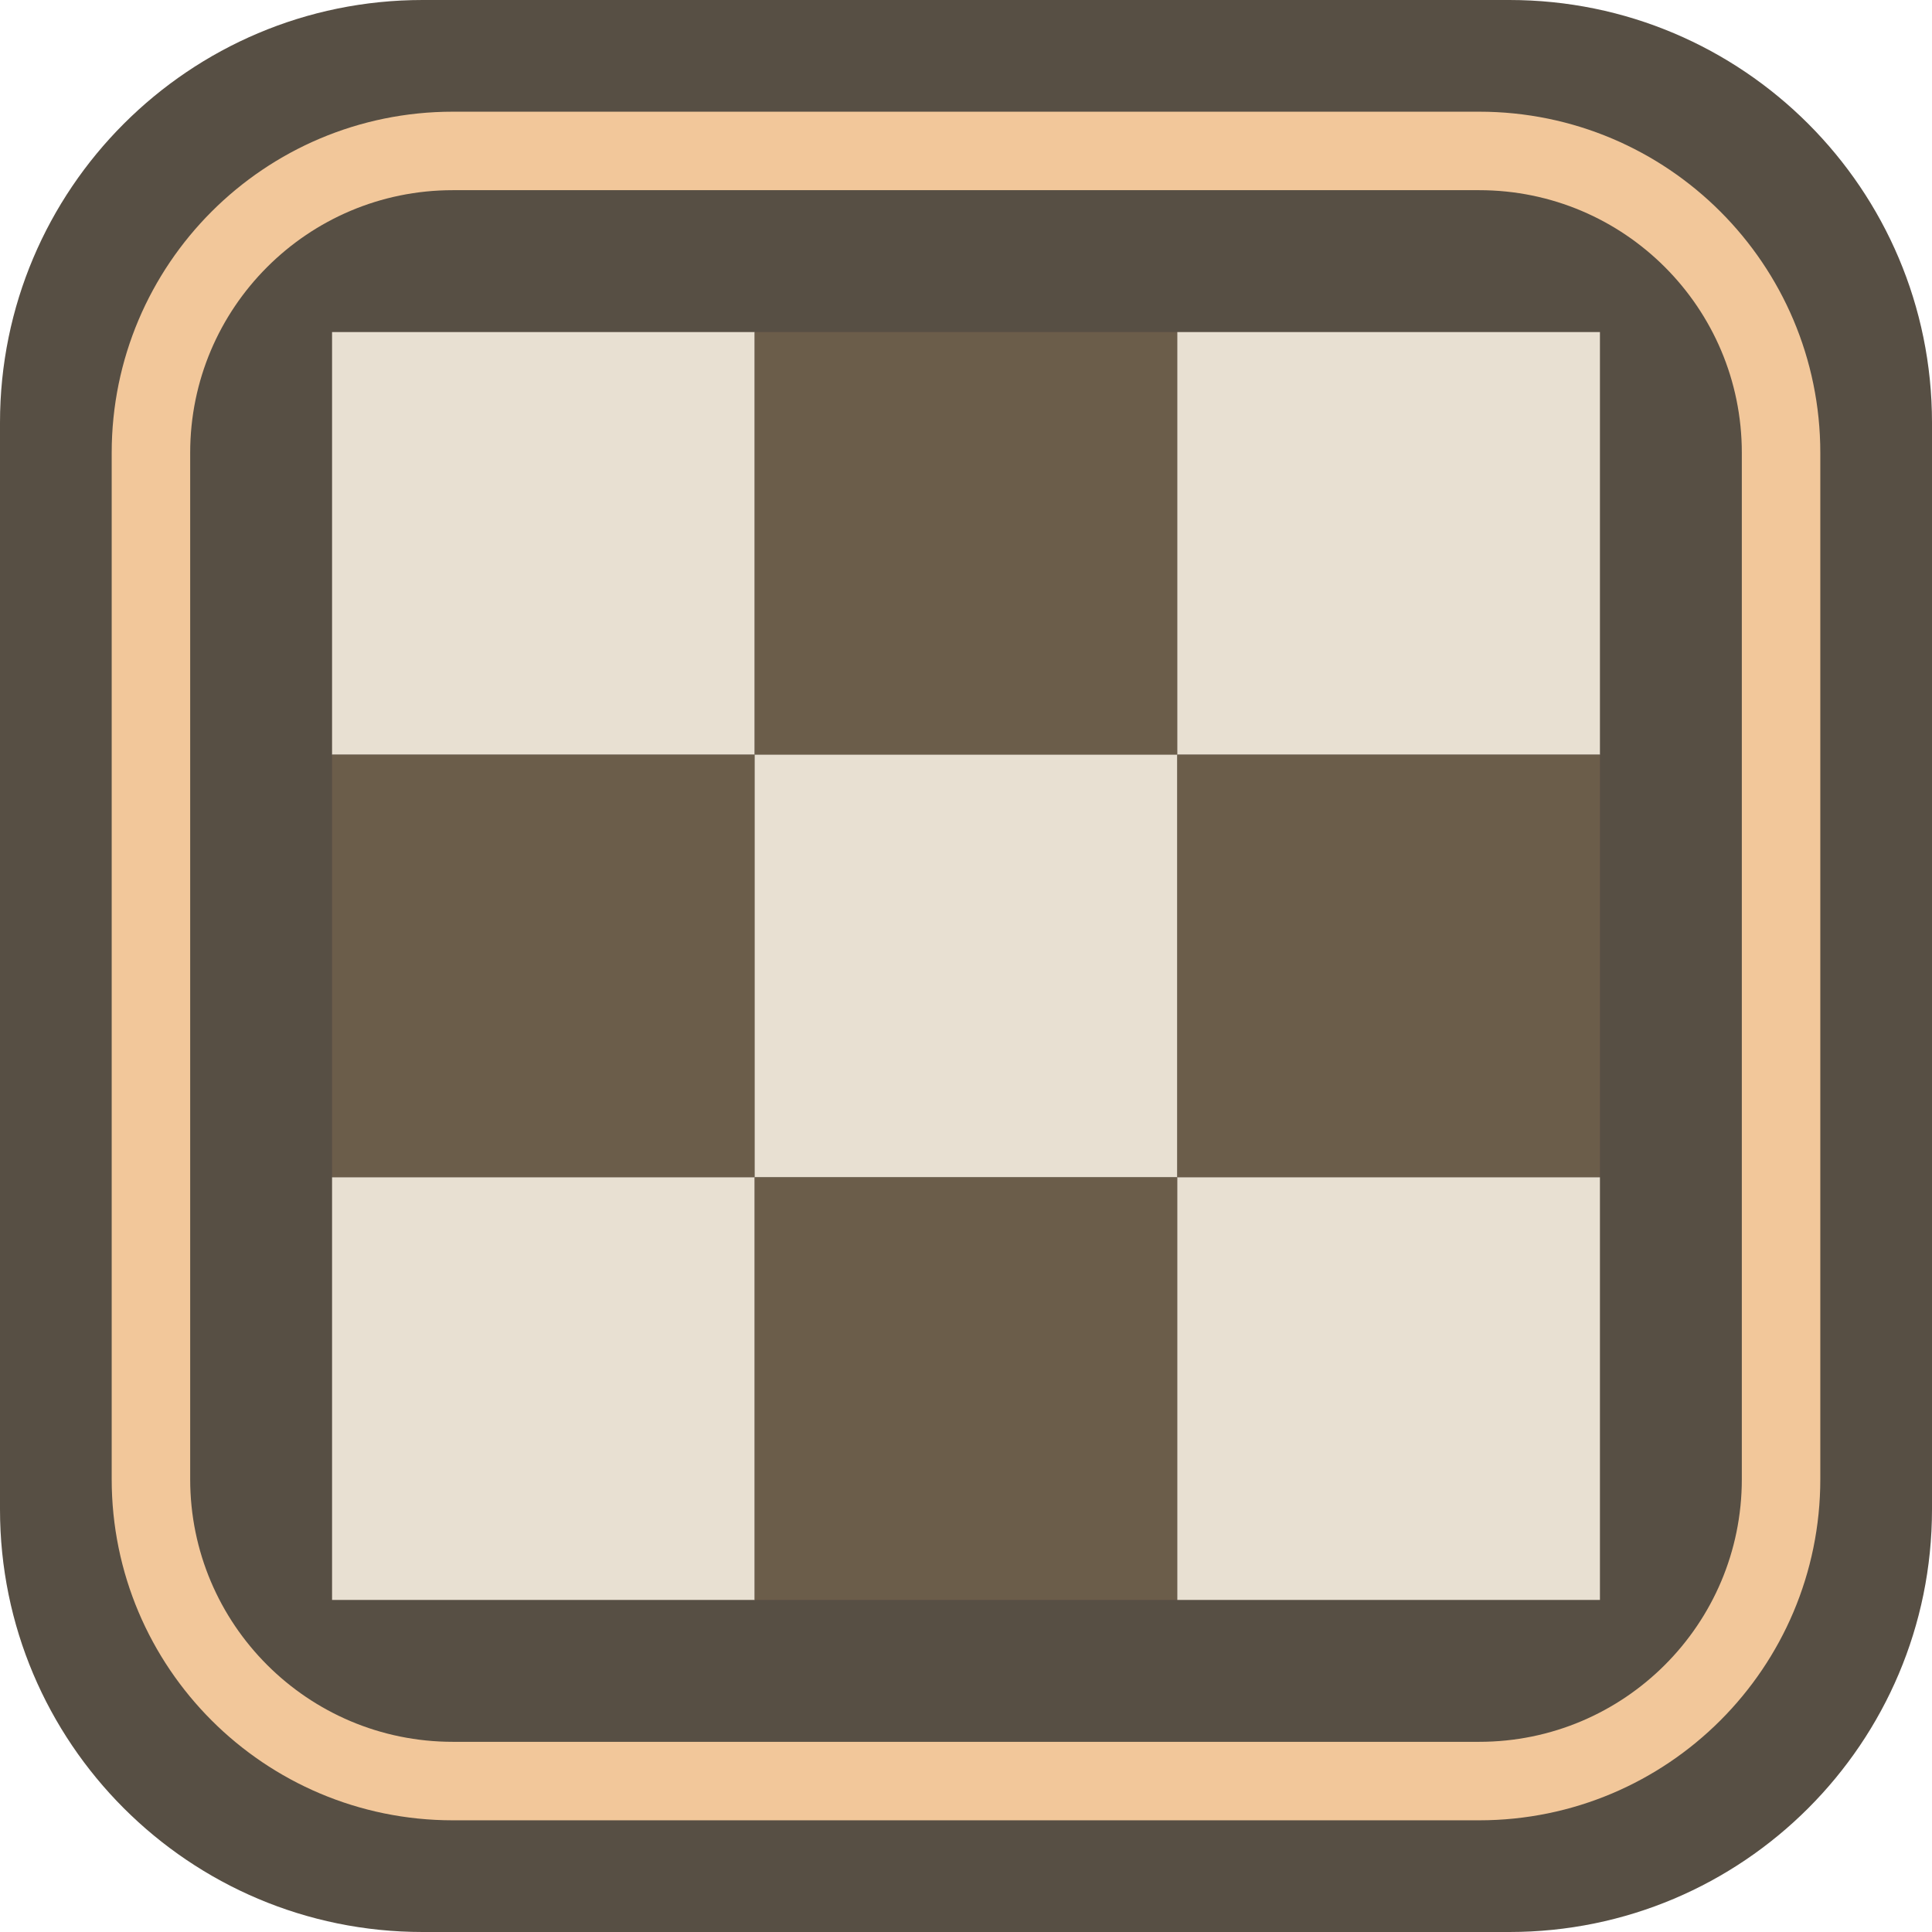
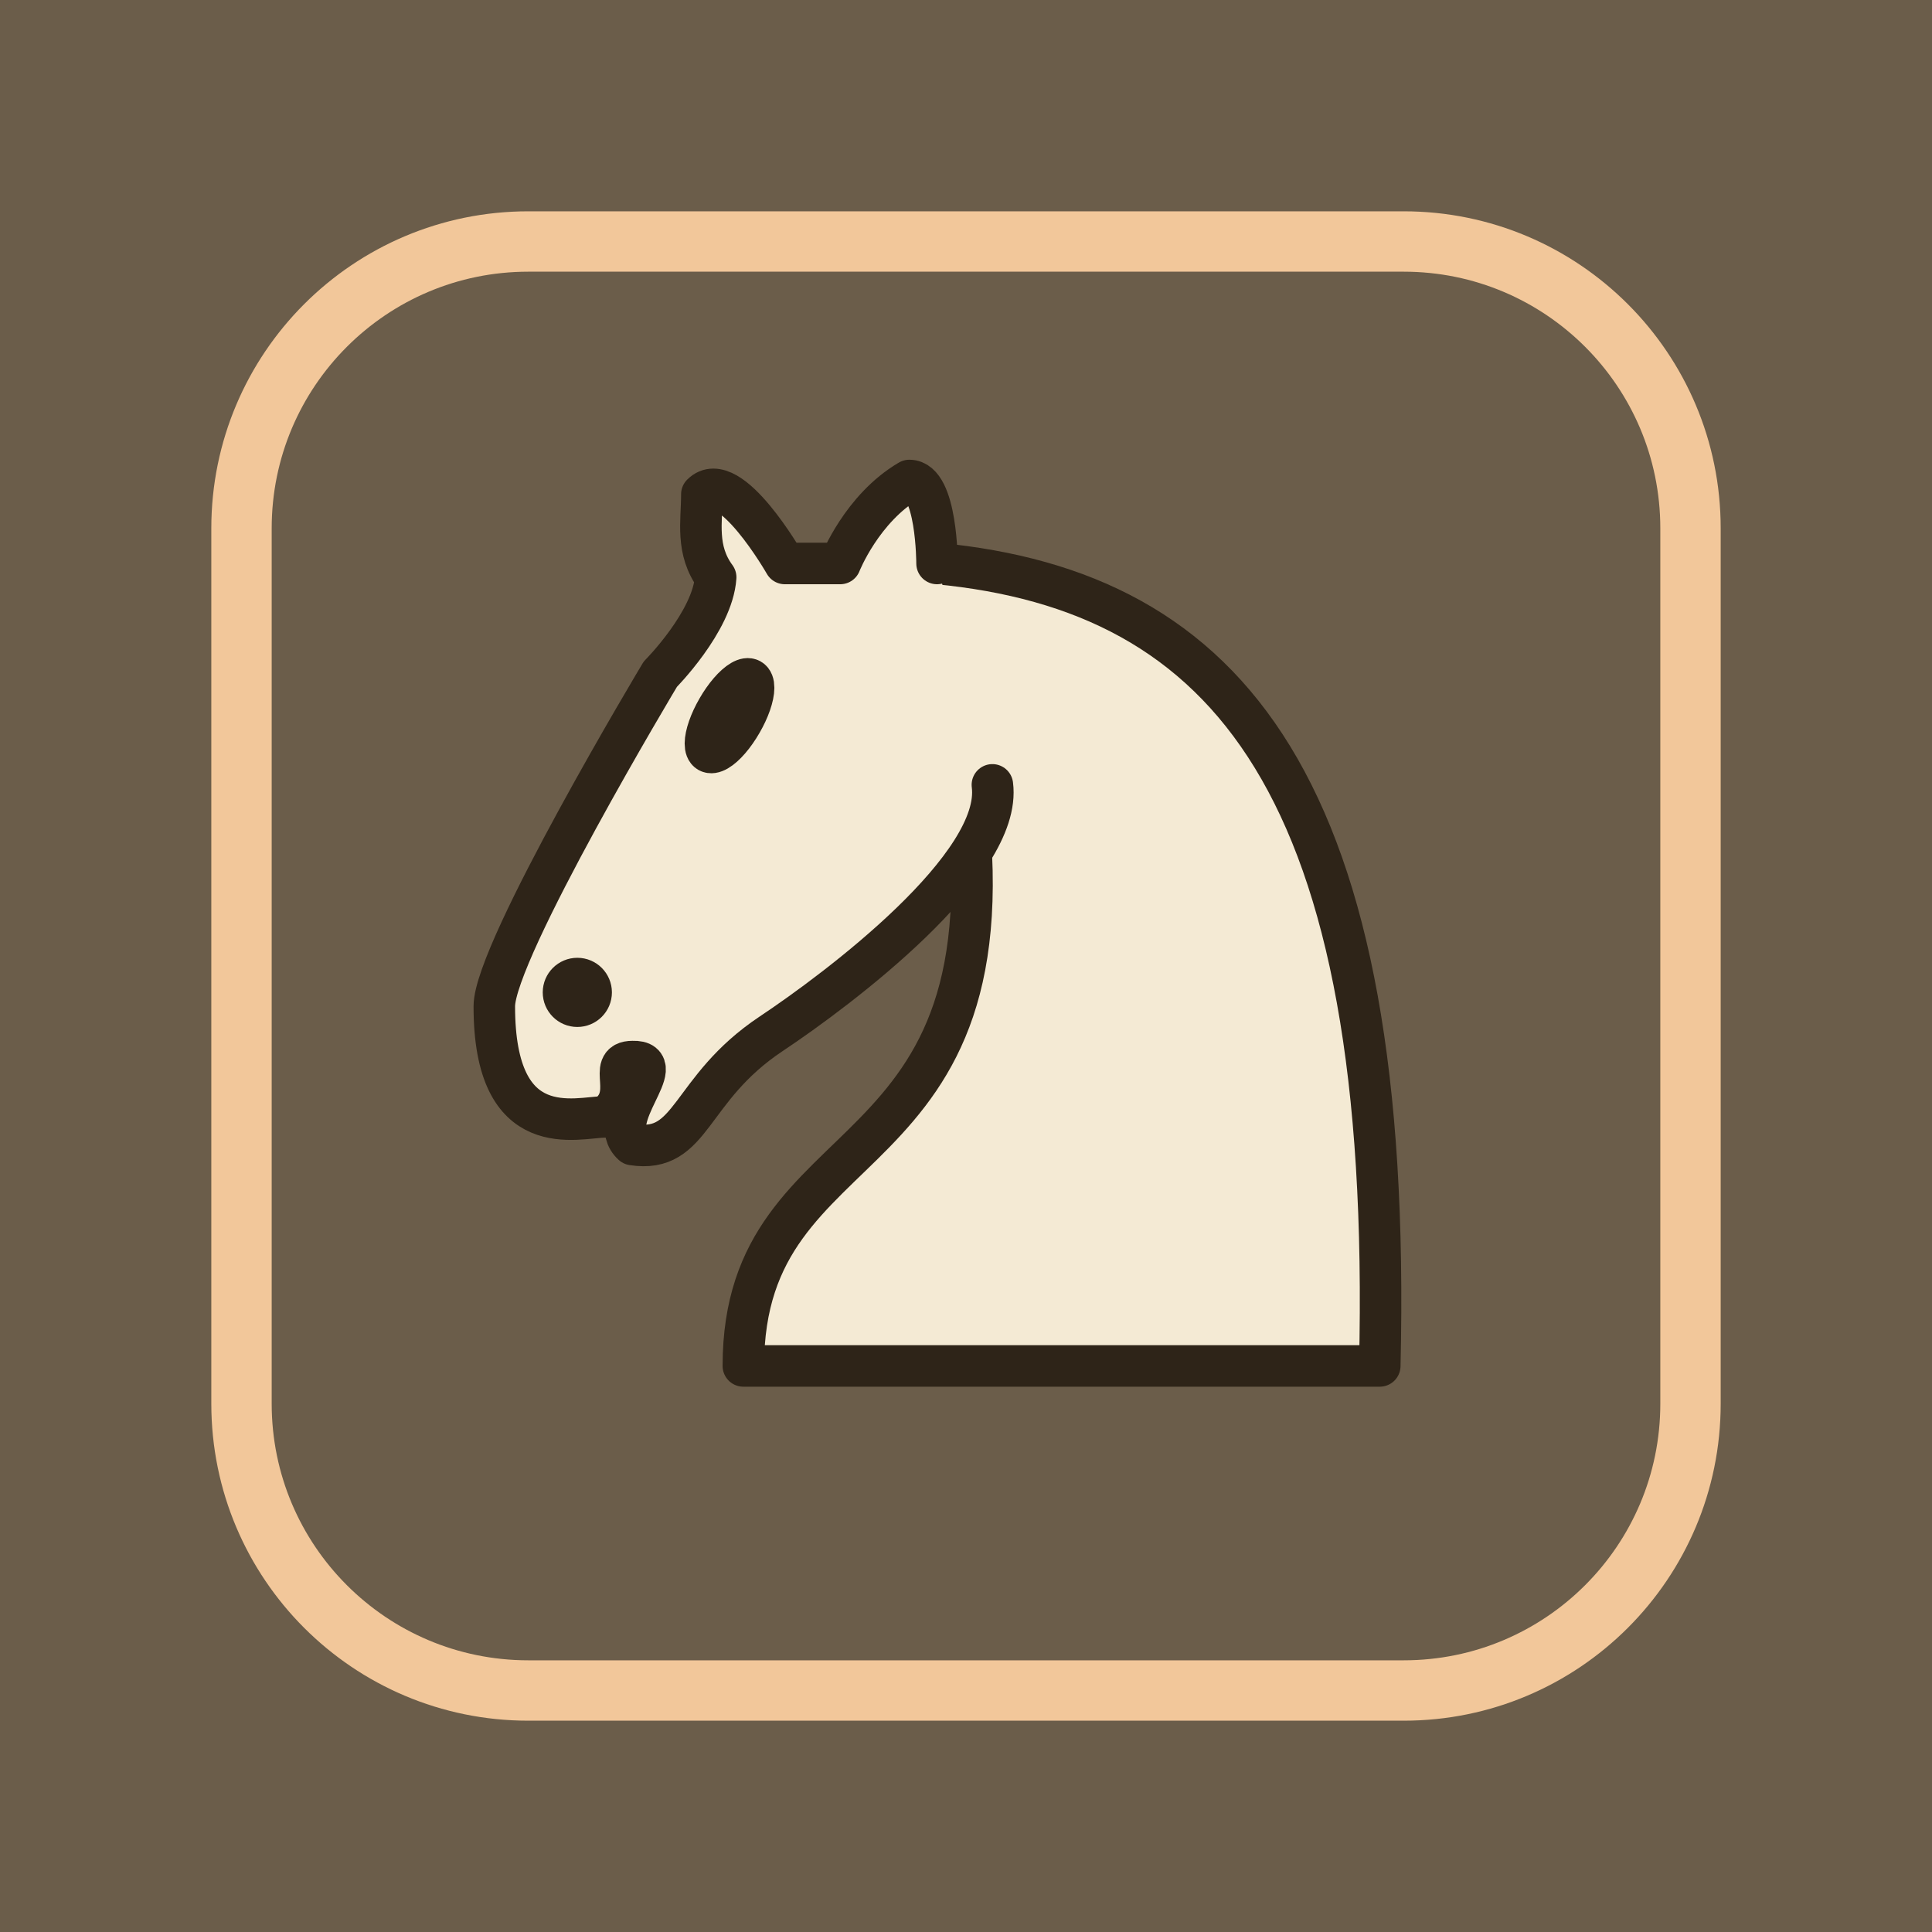
- <svg xmlns="http://www.w3.org/2000/svg" viewBox="0 0 64 64">
-   <rect x="0" y="0" width="64" height="64" rx="14" fill="#574f44" />
-   <g>
-     <rect x="11" y="11" width="14" height="14" fill="#e8e0d2" />
-     <rect x="25" y="11" width="14" height="14" fill="#6b5d4a" />
-     <rect x="39" y="11" width="14" height="14" fill="#e8e0d2" />
-     <rect x="11" y="25" width="14" height="14" fill="#6b5d4a" />
-     <rect x="25" y="25" width="14" height="14" fill="#e8e0d2" />
-     <rect x="39" y="25" width="14" height="14" fill="#6b5d4a" />
-     <rect x="11" y="39" width="14" height="14" fill="#e8e0d2" />
-     <rect x="25" y="39" width="14" height="14" fill="#6b5d4a" />
-     <rect x="39" y="39" width="14" height="14" fill="#e8e0d2" />
+ <svg xmlns="http://www.w3.org/2000/svg" width="512" height="512" viewBox="0 0 512 512">
+   <rect width="512" height="512" fill="#6b5d4a" />
+   <rect x="64" y="64" width="384" height="384" rx="76" fill="none" stroke="#f2c79a" stroke-width="16" />
+   <g transform="translate(87,76) scale(7.333)">
+     <g fill="none" fill-rule="evenodd" stroke="#2e2418" stroke-linecap="round" stroke-linejoin="round" stroke-width="1.5">
+       <path fill="#f4ead4" d="M22 10c10.5 1 16.5 8 16 29H15c0-9 10-6.5 8-21" />
+       <path fill="#f4ead4" d="M24 18c.38 2.91-5.55 7.37-8 9-3 2-2.82 4.34-5 4-1.042-.94 1.41-3.04 0-3-1 0 .19 1.23-1 2-1 0-4.003 1-4-4 0-2 6-12 6-12s1.89-1.9 2-3.5c-.73-.994-.5-2-.5-3 1-1 3 2.5 3 2.5h2s.78-1.992 2.5-3c1 0 1 3 1 3" />
+       <path fill="#2e2418" d="M9.5 25.5a.5.5 0 1 1-1 0 .5.5 0 1 1 1 0m5.433-9.75a.5 1.5 30 1 1-.866-.5.5 1.5 30 1 1 .866.5" />
+     </g>
  </g>
-   <rect x="5" y="5" width="54" height="54" rx="10" fill="none" stroke="#f2c79a" stroke-width="2.6" />
</svg>
